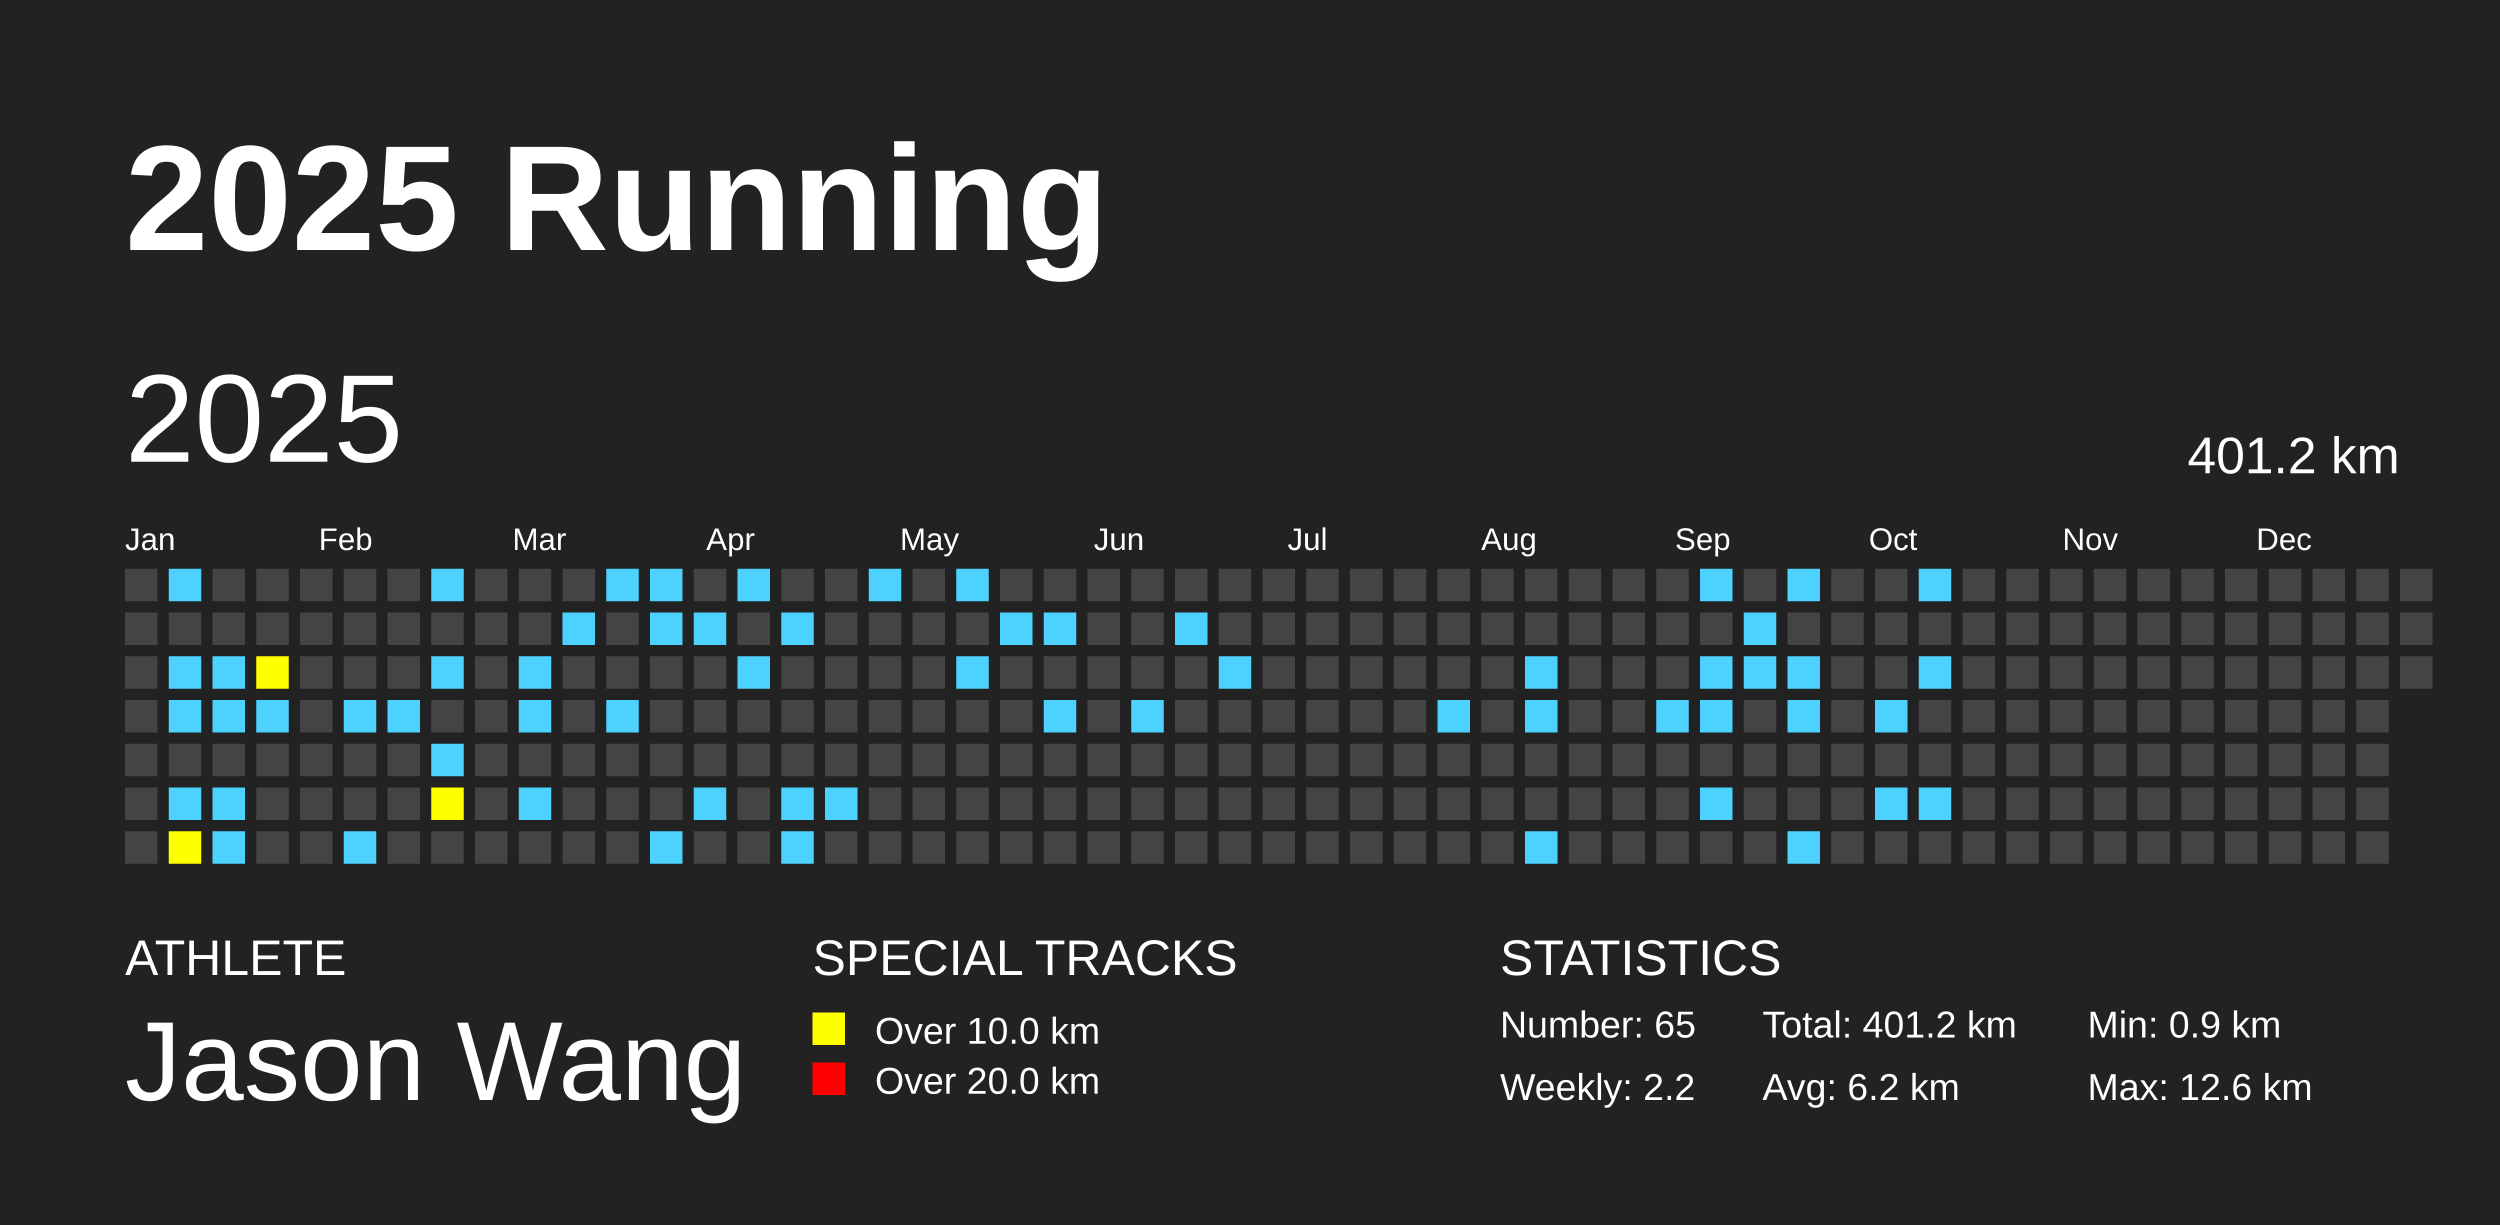
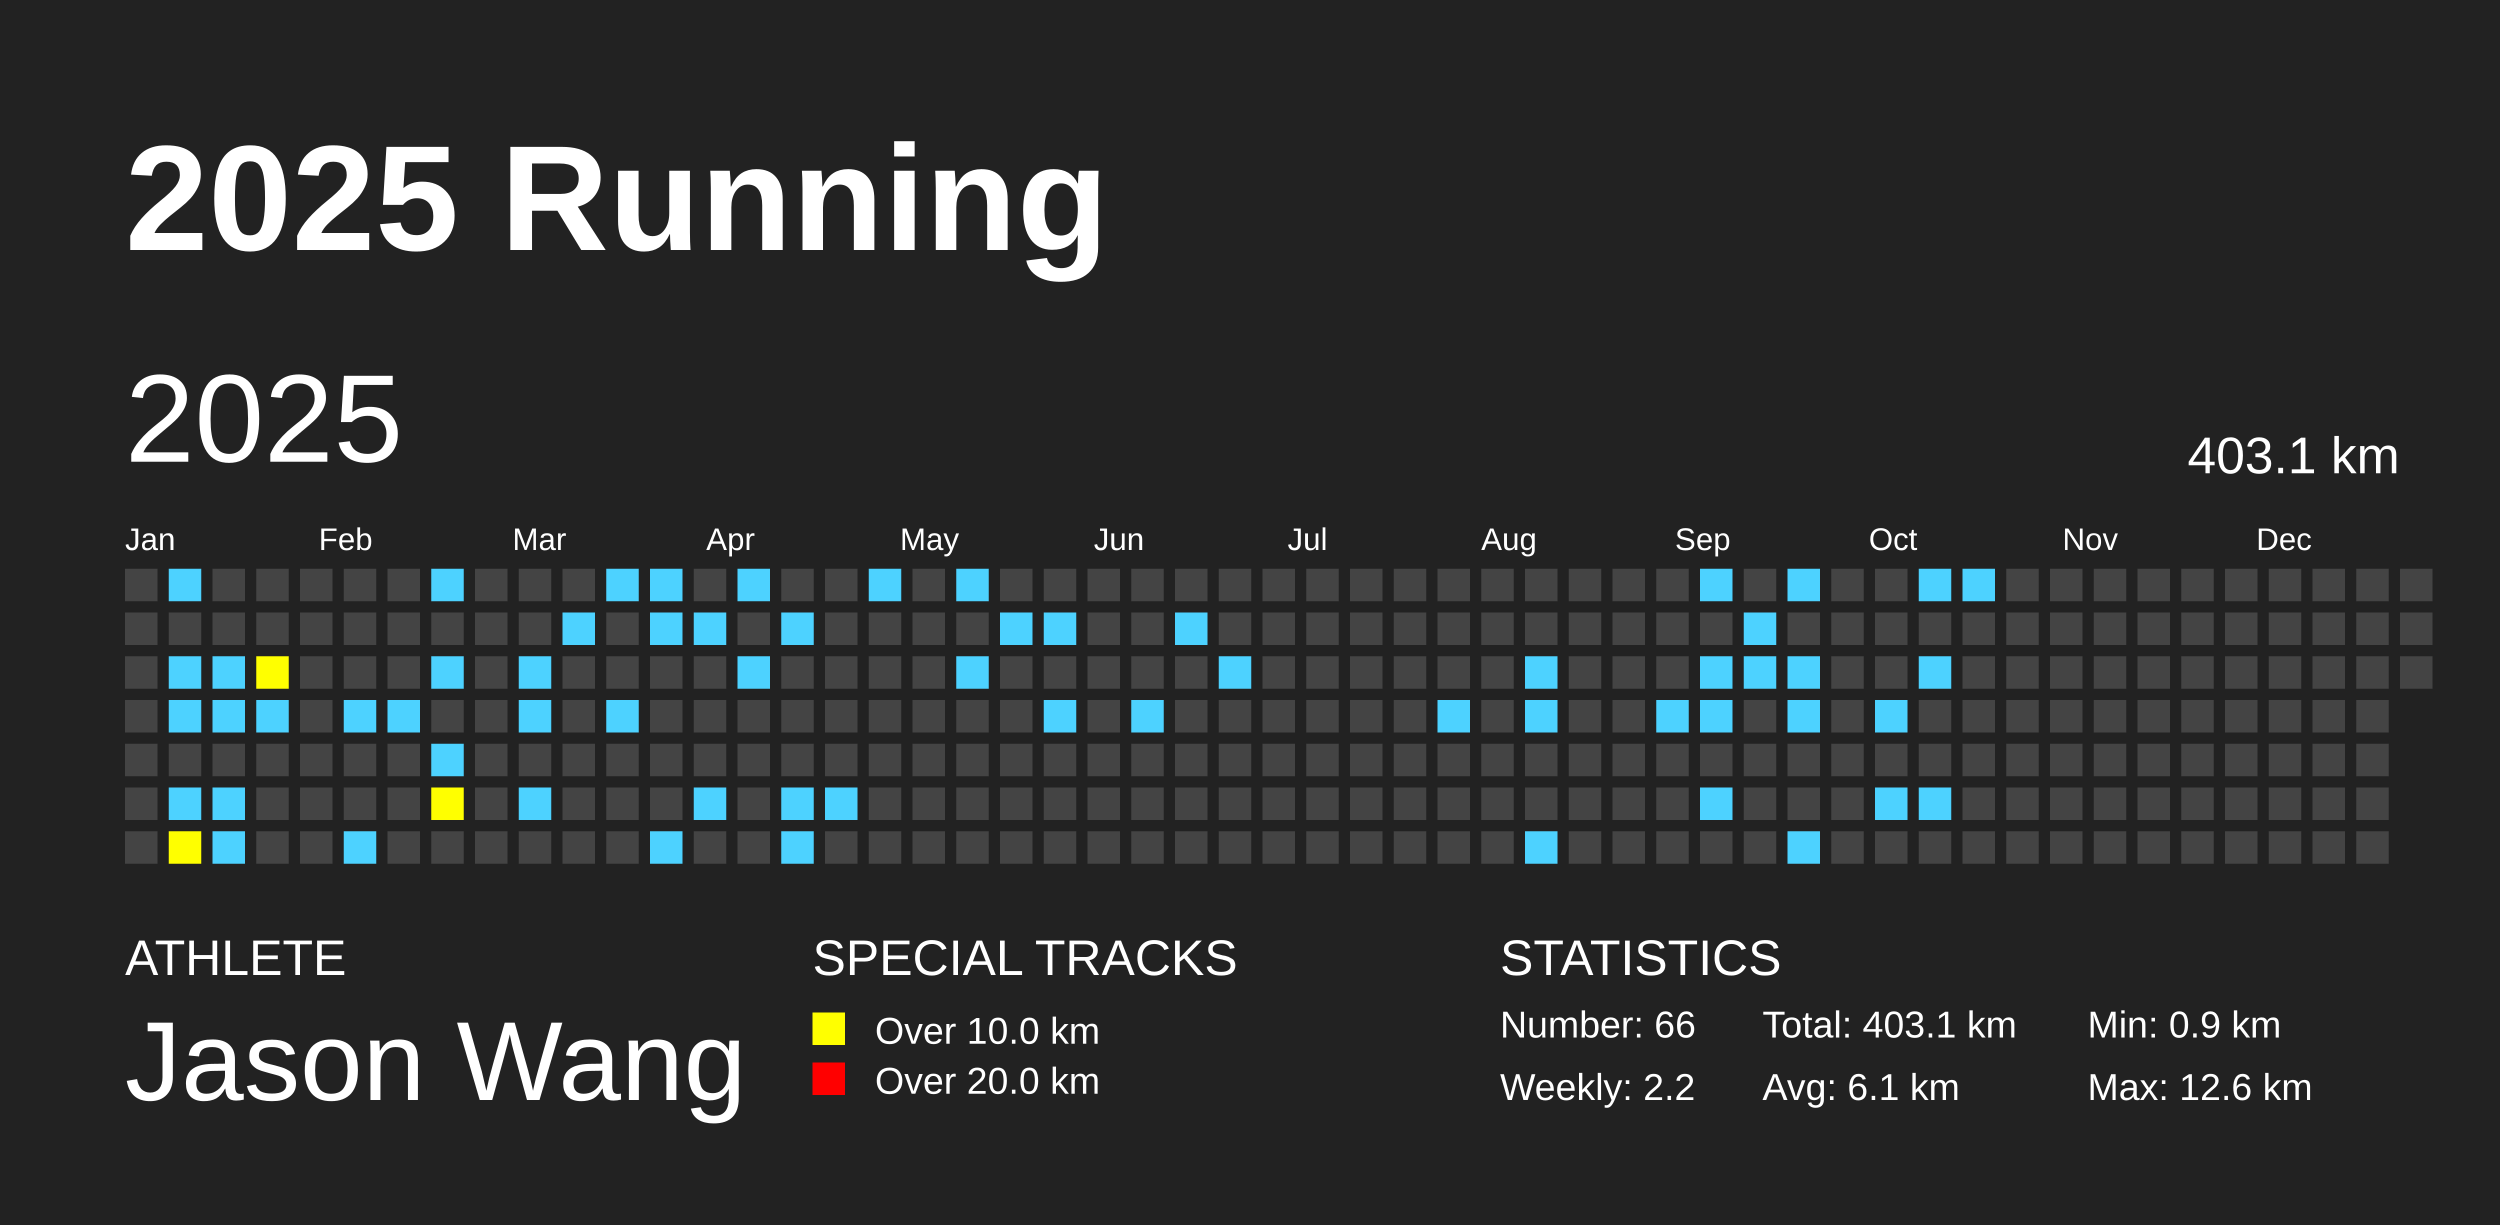
<svg xmlns="http://www.w3.org/2000/svg" baseProfile="full" height="98mm" version="1.1" viewBox="0,0,200,98" width="200mm">
  <defs />
  <rect fill="#222222" height="98" width="200" x="0" y="0" />
  <text fill="#FFFFFF" style="font-size:12px; font-family:Arial; font-weight:bold;" x="10" y="20">2025 Running</text>
  <text fill="#FFFFFF" style="font-size:4px; font-family:Arial" x="10" y="78">ATHLETE</text>
  <text fill="#FFFFFF" style="font-size:9px; font-family:Arial" x="10" y="88">Jason Wang</text>
  <text fill="#FFFFFF" style="font-size:4px; font-family:Arial" x="65" y="78">SPECIAL TRACKS</text>
  <rect fill="yellow" height="2.6" width="2.6" x="65" y="81" />
  <text fill="#FFFFFF" style="font-size:3px; font-family:Arial" x="70" y="83.5">Over 10.0 km</text>
  <rect fill="red" height="2.6" width="2.6" x="65" y="85" />
  <text fill="#FFFFFF" style="font-size:3px; font-family:Arial" x="70" y="87.5">Over 20.0 km</text>
  <text fill="#FFFFFF" style="font-size:4px; font-family:Arial" x="120" y="78">STATISTICS</text>
-   <text fill="#FFFFFF" style="font-size:3px; font-family:Arial" x="120" y="83">Number: 65</text>
+   <text fill="#FFFFFF" style="font-size:3px; font-family:Arial" x="120" y="83">Number: 66</text>
  <text fill="#FFFFFF" style="font-size:3px; font-family:Arial" x="120" y="88">Weekly: 2.2</text>
-   <text fill="#FFFFFF" style="font-size:3px; font-family:Arial" x="141" y="83">Total: 401.2 km</text>
-   <text fill="#FFFFFF" style="font-size:3px; font-family:Arial" x="141" y="88">Avg: 6.2 km</text>
+   <text fill="#FFFFFF" style="font-size:3px; font-family:Arial" x="141" y="83">Total: 403.1 km</text>
+   <text fill="#FFFFFF" style="font-size:3px; font-family:Arial" x="141" y="88">Avg: 6.1 km</text>
  <text fill="#FFFFFF" style="font-size:3px; font-family:Arial" x="167" y="83">Min: 0.9 km</text>
  <text fill="#FFFFFF" style="font-size:3px; font-family:Arial" x="167" y="88">Max: 12.6 km</text>
  <text dominant-baseline="hanging" fill="#FFFFFF" style="font-size:10.0px; font-family:Arial;" x="10" y="30">2025</text>
-   <text dominant-baseline="hanging" fill="#FFFFFF" style="font-size:4.125px; font-family:Arial;" x="175" y="35">401.2 km</text>
+   <text dominant-baseline="hanging" fill="#FFFFFF" style="font-size:4.125px; font-family:Arial;" x="175" y="35">403.1 km</text>
  <text fill="#FFFFFF" style="font-size:2.5px; font-family:Arial" x="10.0" y="44">Jan</text>
  <text fill="#FFFFFF" style="font-size:2.5px; font-family:Arial" x="25.5" y="44">Feb</text>
  <text fill="#FFFFFF" style="font-size:2.5px; font-family:Arial" x="41.0" y="44">Mar</text>
  <text fill="#FFFFFF" style="font-size:2.5px; font-family:Arial" x="56.5" y="44">Apr</text>
  <text fill="#FFFFFF" style="font-size:2.5px; font-family:Arial" x="72.0" y="44">May</text>
  <text fill="#FFFFFF" style="font-size:2.5px; font-family:Arial" x="87.5" y="44">Jun</text>
  <text fill="#FFFFFF" style="font-size:2.5px; font-family:Arial" x="103.0" y="44">Jul</text>
  <text fill="#FFFFFF" style="font-size:2.5px; font-family:Arial" x="118.5" y="44">Aug</text>
  <text fill="#FFFFFF" style="font-size:2.5px; font-family:Arial" x="134.0" y="44">Sep</text>
  <text fill="#FFFFFF" style="font-size:2.5px; font-family:Arial" x="149.5" y="44">Oct</text>
  <text fill="#FFFFFF" style="font-size:2.5px; font-family:Arial" x="165.0" y="44">Nov</text>
  <text fill="#FFFFFF" style="font-size:2.5px; font-family:Arial" x="180.5" y="44">Dec</text>
  <rect fill="#444444" height="2.6" width="2.6" x="10.0" y="45.5" />
  <rect fill="#444444" height="2.6" width="2.6" x="10.0" y="49.0" />
  <rect fill="#444444" height="2.6" width="2.6" x="10.0" y="52.5" />
  <rect fill="#444444" height="2.6" width="2.6" x="10.0" y="56.0" />
  <rect fill="#444444" height="2.6" width="2.6" x="10.0" y="59.5" />
  <rect fill="#444444" height="2.6" width="2.6" x="10.0" y="63.0" />
  <rect fill="#444444" height="2.6" width="2.6" x="10.0" y="66.5" />
  <rect fill="#4DD2FF" height="2.6" width="2.6" x="13.5" y="45.5" />
  <rect fill="#444444" height="2.6" width="2.6" x="13.5" y="49.0" />
  <rect fill="#4DD2FF" height="2.6" width="2.6" x="13.5" y="52.5" />
  <rect fill="#4DD2FF" height="2.6" width="2.6" x="13.5" y="56.0" />
  <rect fill="#444444" height="2.6" width="2.6" x="13.5" y="59.5" />
  <rect fill="#4DD2FF" height="2.6" width="2.6" x="13.5" y="63.0" />
  <rect fill="yellow" height="2.6" width="2.6" x="13.5" y="66.5" />
  <rect fill="#444444" height="2.6" width="2.6" x="17.0" y="45.5" />
  <rect fill="#444444" height="2.6" width="2.6" x="17.0" y="49.0" />
  <rect fill="#4DD2FF" height="2.6" width="2.6" x="17.0" y="52.5" />
  <rect fill="#4DD2FF" height="2.6" width="2.6" x="17.0" y="56.0" />
  <rect fill="#444444" height="2.6" width="2.6" x="17.0" y="59.5" />
  <rect fill="#4DD2FF" height="2.6" width="2.6" x="17.0" y="63.0" />
  <rect fill="#4DD2FF" height="2.6" width="2.6" x="17.0" y="66.5" />
  <rect fill="#444444" height="2.6" width="2.6" x="20.5" y="45.5" />
  <rect fill="#444444" height="2.6" width="2.6" x="20.5" y="49.0" />
  <rect fill="yellow" height="2.6" width="2.6" x="20.5" y="52.5" />
  <rect fill="#4DD2FF" height="2.6" width="2.6" x="20.5" y="56.0" />
  <rect fill="#444444" height="2.6" width="2.6" x="20.5" y="59.5" />
  <rect fill="#444444" height="2.6" width="2.6" x="20.5" y="63.0" />
  <rect fill="#444444" height="2.6" width="2.6" x="20.5" y="66.5" />
  <rect fill="#444444" height="2.6" width="2.6" x="24.0" y="45.5" />
  <rect fill="#444444" height="2.6" width="2.6" x="24.0" y="49.0" />
  <rect fill="#444444" height="2.6" width="2.6" x="24.0" y="52.5" />
  <rect fill="#444444" height="2.6" width="2.6" x="24.0" y="56.0" />
  <rect fill="#444444" height="2.6" width="2.6" x="24.0" y="59.5" />
  <rect fill="#444444" height="2.6" width="2.6" x="24.0" y="63.0" />
  <rect fill="#444444" height="2.6" width="2.6" x="24.0" y="66.5" />
  <rect fill="#444444" height="2.6" width="2.6" x="27.5" y="45.5" />
  <rect fill="#444444" height="2.6" width="2.6" x="27.5" y="49.0" />
  <rect fill="#444444" height="2.6" width="2.6" x="27.5" y="52.5" />
  <rect fill="#4DD2FF" height="2.6" width="2.6" x="27.5" y="56.0" />
  <rect fill="#444444" height="2.6" width="2.6" x="27.5" y="59.5" />
  <rect fill="#444444" height="2.6" width="2.6" x="27.5" y="63.0" />
  <rect fill="#4DD2FF" height="2.6" width="2.6" x="27.5" y="66.5" />
  <rect fill="#444444" height="2.6" width="2.6" x="31.0" y="45.5" />
  <rect fill="#444444" height="2.6" width="2.6" x="31.0" y="49.0" />
  <rect fill="#444444" height="2.6" width="2.6" x="31.0" y="52.5" />
  <rect fill="#4DD2FF" height="2.6" width="2.6" x="31.0" y="56.0" />
  <rect fill="#444444" height="2.6" width="2.6" x="31.0" y="59.5" />
  <rect fill="#444444" height="2.6" width="2.6" x="31.0" y="63.0" />
  <rect fill="#444444" height="2.6" width="2.6" x="31.0" y="66.5" />
  <rect fill="#4DD2FF" height="2.6" width="2.6" x="34.5" y="45.5" />
  <rect fill="#444444" height="2.6" width="2.6" x="34.5" y="49.0" />
  <rect fill="#4DD2FF" height="2.6" width="2.6" x="34.5" y="52.5" />
  <rect fill="#444444" height="2.6" width="2.6" x="34.5" y="56.0" />
  <rect fill="#4DD2FF" height="2.6" width="2.6" x="34.5" y="59.5" />
  <rect fill="yellow" height="2.6" width="2.6" x="34.5" y="63.0" />
  <rect fill="#444444" height="2.6" width="2.6" x="34.5" y="66.5" />
  <rect fill="#444444" height="2.6" width="2.6" x="38.0" y="45.5" />
  <rect fill="#444444" height="2.6" width="2.6" x="38.0" y="49.0" />
  <rect fill="#444444" height="2.6" width="2.6" x="38.0" y="52.5" />
  <rect fill="#444444" height="2.6" width="2.6" x="38.0" y="56.0" />
  <rect fill="#444444" height="2.6" width="2.6" x="38.0" y="59.5" />
  <rect fill="#444444" height="2.6" width="2.6" x="38.0" y="63.0" />
  <rect fill="#444444" height="2.6" width="2.6" x="38.0" y="66.5" />
  <rect fill="#444444" height="2.6" width="2.6" x="41.5" y="45.5" />
  <rect fill="#444444" height="2.6" width="2.6" x="41.5" y="49.0" />
  <rect fill="#4DD2FF" height="2.6" width="2.6" x="41.5" y="52.5" />
  <rect fill="#4DD2FF" height="2.6" width="2.6" x="41.5" y="56.0" />
  <rect fill="#444444" height="2.6" width="2.6" x="41.5" y="59.5" />
  <rect fill="#4DD2FF" height="2.6" width="2.6" x="41.5" y="63.0" />
  <rect fill="#444444" height="2.6" width="2.6" x="41.5" y="66.5" />
  <rect fill="#444444" height="2.6" width="2.6" x="45.0" y="45.5" />
  <rect fill="#4DD2FF" height="2.6" width="2.6" x="45.0" y="49.0" />
  <rect fill="#444444" height="2.6" width="2.6" x="45.0" y="52.5" />
  <rect fill="#444444" height="2.6" width="2.6" x="45.0" y="56.0" />
  <rect fill="#444444" height="2.6" width="2.6" x="45.0" y="59.5" />
  <rect fill="#444444" height="2.6" width="2.6" x="45.0" y="63.0" />
  <rect fill="#444444" height="2.6" width="2.6" x="45.0" y="66.5" />
  <rect fill="#4DD2FF" height="2.6" width="2.6" x="48.5" y="45.5" />
  <rect fill="#444444" height="2.6" width="2.6" x="48.5" y="49.0" />
  <rect fill="#444444" height="2.6" width="2.6" x="48.5" y="52.5" />
  <rect fill="#4DD2FF" height="2.6" width="2.6" x="48.5" y="56.0" />
  <rect fill="#444444" height="2.6" width="2.6" x="48.5" y="59.5" />
  <rect fill="#444444" height="2.6" width="2.6" x="48.5" y="63.0" />
  <rect fill="#444444" height="2.6" width="2.6" x="48.5" y="66.5" />
  <rect fill="#4DD2FF" height="2.6" width="2.6" x="52.0" y="45.5" />
  <rect fill="#4DD2FF" height="2.6" width="2.6" x="52.0" y="49.0" />
  <rect fill="#444444" height="2.6" width="2.6" x="52.0" y="52.5" />
  <rect fill="#444444" height="2.6" width="2.6" x="52.0" y="56.0" />
  <rect fill="#444444" height="2.6" width="2.6" x="52.0" y="59.5" />
  <rect fill="#444444" height="2.6" width="2.6" x="52.0" y="63.0" />
  <rect fill="#4DD2FF" height="2.6" width="2.6" x="52.0" y="66.5" />
  <rect fill="#444444" height="2.6" width="2.6" x="55.5" y="45.5" />
  <rect fill="#4DD2FF" height="2.6" width="2.6" x="55.5" y="49.0" />
  <rect fill="#444444" height="2.6" width="2.6" x="55.5" y="52.5" />
  <rect fill="#444444" height="2.6" width="2.6" x="55.5" y="56.0" />
  <rect fill="#444444" height="2.6" width="2.6" x="55.5" y="59.5" />
  <rect fill="#4DD2FF" height="2.6" width="2.6" x="55.5" y="63.0" />
  <rect fill="#444444" height="2.6" width="2.6" x="55.5" y="66.5" />
  <rect fill="#4DD2FF" height="2.6" width="2.6" x="59.0" y="45.5" />
  <rect fill="#444444" height="2.6" width="2.6" x="59.0" y="49.0" />
  <rect fill="#4DD2FF" height="2.6" width="2.6" x="59.0" y="52.5" />
  <rect fill="#444444" height="2.6" width="2.6" x="59.0" y="56.0" />
  <rect fill="#444444" height="2.6" width="2.6" x="59.0" y="59.5" />
  <rect fill="#444444" height="2.6" width="2.6" x="59.0" y="63.0" />
  <rect fill="#444444" height="2.6" width="2.6" x="59.0" y="66.5" />
  <rect fill="#444444" height="2.6" width="2.6" x="62.5" y="45.5" />
  <rect fill="#4DD2FF" height="2.6" width="2.6" x="62.5" y="49.0" />
  <rect fill="#444444" height="2.6" width="2.6" x="62.5" y="52.5" />
  <rect fill="#444444" height="2.6" width="2.6" x="62.5" y="56.0" />
  <rect fill="#444444" height="2.6" width="2.6" x="62.5" y="59.5" />
  <rect fill="#4DD2FF" height="2.6" width="2.6" x="62.5" y="63.0" />
  <rect fill="#4DD2FF" height="2.6" width="2.6" x="62.5" y="66.5" />
  <rect fill="#444444" height="2.6" width="2.6" x="66.0" y="45.5" />
  <rect fill="#444444" height="2.6" width="2.6" x="66.0" y="49.0" />
  <rect fill="#444444" height="2.6" width="2.6" x="66.0" y="52.5" />
  <rect fill="#444444" height="2.6" width="2.6" x="66.0" y="56.0" />
  <rect fill="#444444" height="2.6" width="2.6" x="66.0" y="59.5" />
  <rect fill="#4DD2FF" height="2.6" width="2.6" x="66.0" y="63.0" />
  <rect fill="#444444" height="2.6" width="2.6" x="66.0" y="66.5" />
  <rect fill="#4DD2FF" height="2.6" width="2.6" x="69.5" y="45.5" />
  <rect fill="#444444" height="2.6" width="2.6" x="69.5" y="49.0" />
  <rect fill="#444444" height="2.6" width="2.6" x="69.5" y="52.5" />
  <rect fill="#444444" height="2.6" width="2.6" x="69.5" y="56.0" />
  <rect fill="#444444" height="2.6" width="2.6" x="69.5" y="59.5" />
  <rect fill="#444444" height="2.6" width="2.6" x="69.5" y="63.0" />
  <rect fill="#444444" height="2.6" width="2.6" x="69.5" y="66.5" />
  <rect fill="#444444" height="2.6" width="2.6" x="73.0" y="45.5" />
  <rect fill="#444444" height="2.6" width="2.6" x="73.0" y="49.0" />
  <rect fill="#444444" height="2.6" width="2.6" x="73.0" y="52.5" />
  <rect fill="#444444" height="2.6" width="2.6" x="73.0" y="56.0" />
  <rect fill="#444444" height="2.6" width="2.6" x="73.0" y="59.5" />
  <rect fill="#444444" height="2.6" width="2.6" x="73.0" y="63.0" />
  <rect fill="#444444" height="2.6" width="2.6" x="73.0" y="66.5" />
  <rect fill="#4DD2FF" height="2.6" width="2.6" x="76.5" y="45.5" />
  <rect fill="#444444" height="2.6" width="2.6" x="76.5" y="49.0" />
  <rect fill="#4DD2FF" height="2.6" width="2.6" x="76.5" y="52.5" />
  <rect fill="#444444" height="2.6" width="2.6" x="76.5" y="56.0" />
  <rect fill="#444444" height="2.6" width="2.6" x="76.5" y="59.5" />
  <rect fill="#444444" height="2.6" width="2.6" x="76.5" y="63.0" />
  <rect fill="#444444" height="2.6" width="2.6" x="76.5" y="66.5" />
  <rect fill="#444444" height="2.6" width="2.6" x="80.0" y="45.5" />
  <rect fill="#4DD2FF" height="2.6" width="2.6" x="80.0" y="49.0" />
  <rect fill="#444444" height="2.6" width="2.6" x="80.0" y="52.5" />
  <rect fill="#444444" height="2.6" width="2.6" x="80.0" y="56.0" />
  <rect fill="#444444" height="2.6" width="2.6" x="80.0" y="59.5" />
  <rect fill="#444444" height="2.6" width="2.6" x="80.0" y="63.0" />
  <rect fill="#444444" height="2.6" width="2.6" x="80.0" y="66.5" />
  <rect fill="#444444" height="2.6" width="2.6" x="83.5" y="45.5" />
  <rect fill="#4DD2FF" height="2.6" width="2.6" x="83.5" y="49.0" />
  <rect fill="#444444" height="2.6" width="2.6" x="83.5" y="52.5" />
  <rect fill="#4DD2FF" height="2.6" width="2.6" x="83.5" y="56.0" />
  <rect fill="#444444" height="2.6" width="2.6" x="83.5" y="59.5" />
  <rect fill="#444444" height="2.6" width="2.6" x="83.5" y="63.0" />
  <rect fill="#444444" height="2.6" width="2.6" x="83.5" y="66.5" />
  <rect fill="#444444" height="2.6" width="2.6" x="87.0" y="45.5" />
  <rect fill="#444444" height="2.6" width="2.6" x="87.0" y="49.0" />
  <rect fill="#444444" height="2.6" width="2.6" x="87.0" y="52.5" />
  <rect fill="#444444" height="2.6" width="2.6" x="87.0" y="56.0" />
  <rect fill="#444444" height="2.6" width="2.6" x="87.0" y="59.5" />
  <rect fill="#444444" height="2.6" width="2.6" x="87.0" y="63.0" />
  <rect fill="#444444" height="2.6" width="2.6" x="87.0" y="66.5" />
  <rect fill="#444444" height="2.6" width="2.6" x="90.5" y="45.5" />
  <rect fill="#444444" height="2.6" width="2.6" x="90.5" y="49.0" />
  <rect fill="#444444" height="2.6" width="2.6" x="90.5" y="52.5" />
  <rect fill="#4DD2FF" height="2.6" width="2.6" x="90.5" y="56.0" />
  <rect fill="#444444" height="2.6" width="2.6" x="90.5" y="59.5" />
  <rect fill="#444444" height="2.6" width="2.6" x="90.5" y="63.0" />
  <rect fill="#444444" height="2.6" width="2.6" x="90.5" y="66.5" />
  <rect fill="#444444" height="2.6" width="2.6" x="94.0" y="45.5" />
  <rect fill="#4DD2FF" height="2.6" width="2.6" x="94.0" y="49.0" />
  <rect fill="#444444" height="2.6" width="2.6" x="94.0" y="52.5" />
  <rect fill="#444444" height="2.6" width="2.6" x="94.0" y="56.0" />
  <rect fill="#444444" height="2.6" width="2.6" x="94.0" y="59.5" />
  <rect fill="#444444" height="2.6" width="2.6" x="94.0" y="63.0" />
  <rect fill="#444444" height="2.6" width="2.6" x="94.0" y="66.5" />
  <rect fill="#444444" height="2.6" width="2.6" x="97.5" y="45.5" />
  <rect fill="#444444" height="2.6" width="2.6" x="97.5" y="49.0" />
  <rect fill="#4DD2FF" height="2.6" width="2.6" x="97.5" y="52.5" />
  <rect fill="#444444" height="2.6" width="2.6" x="97.5" y="56.0" />
  <rect fill="#444444" height="2.6" width="2.6" x="97.5" y="59.5" />
  <rect fill="#444444" height="2.6" width="2.6" x="97.5" y="63.0" />
  <rect fill="#444444" height="2.6" width="2.6" x="97.5" y="66.5" />
  <rect fill="#444444" height="2.6" width="2.6" x="101.0" y="45.5" />
  <rect fill="#444444" height="2.6" width="2.6" x="101.0" y="49.0" />
  <rect fill="#444444" height="2.6" width="2.6" x="101.0" y="52.5" />
  <rect fill="#444444" height="2.6" width="2.6" x="101.0" y="56.0" />
  <rect fill="#444444" height="2.6" width="2.6" x="101.0" y="59.5" />
  <rect fill="#444444" height="2.6" width="2.6" x="101.0" y="63.0" />
  <rect fill="#444444" height="2.6" width="2.6" x="101.0" y="66.5" />
  <rect fill="#444444" height="2.6" width="2.6" x="104.5" y="45.5" />
  <rect fill="#444444" height="2.6" width="2.6" x="104.5" y="49.0" />
  <rect fill="#444444" height="2.6" width="2.6" x="104.5" y="52.5" />
  <rect fill="#444444" height="2.6" width="2.6" x="104.5" y="56.0" />
  <rect fill="#444444" height="2.6" width="2.6" x="104.5" y="59.5" />
  <rect fill="#444444" height="2.6" width="2.6" x="104.5" y="63.0" />
  <rect fill="#444444" height="2.6" width="2.6" x="104.5" y="66.5" />
  <rect fill="#444444" height="2.6" width="2.6" x="108.0" y="45.5" />
  <rect fill="#444444" height="2.6" width="2.6" x="108.0" y="49.0" />
  <rect fill="#444444" height="2.6" width="2.6" x="108.0" y="52.5" />
  <rect fill="#444444" height="2.6" width="2.6" x="108.0" y="56.0" />
  <rect fill="#444444" height="2.6" width="2.6" x="108.0" y="59.5" />
  <rect fill="#444444" height="2.6" width="2.6" x="108.0" y="63.0" />
  <rect fill="#444444" height="2.6" width="2.6" x="108.0" y="66.5" />
  <rect fill="#444444" height="2.6" width="2.6" x="111.5" y="45.5" />
  <rect fill="#444444" height="2.6" width="2.6" x="111.5" y="49.0" />
  <rect fill="#444444" height="2.6" width="2.6" x="111.5" y="52.5" />
  <rect fill="#444444" height="2.6" width="2.6" x="111.5" y="56.0" />
  <rect fill="#444444" height="2.6" width="2.6" x="111.5" y="59.5" />
  <rect fill="#444444" height="2.6" width="2.6" x="111.5" y="63.0" />
  <rect fill="#444444" height="2.6" width="2.6" x="111.5" y="66.5" />
  <rect fill="#444444" height="2.6" width="2.6" x="115.0" y="45.5" />
  <rect fill="#444444" height="2.6" width="2.6" x="115.0" y="49.0" />
  <rect fill="#444444" height="2.6" width="2.6" x="115.0" y="52.5" />
  <rect fill="#4DD2FF" height="2.6" width="2.6" x="115.0" y="56.0" />
  <rect fill="#444444" height="2.6" width="2.6" x="115.0" y="59.5" />
  <rect fill="#444444" height="2.6" width="2.6" x="115.0" y="63.0" />
  <rect fill="#444444" height="2.6" width="2.6" x="115.0" y="66.5" />
  <rect fill="#444444" height="2.6" width="2.6" x="118.5" y="45.5" />
  <rect fill="#444444" height="2.6" width="2.6" x="118.5" y="49.0" />
  <rect fill="#444444" height="2.6" width="2.6" x="118.5" y="52.5" />
  <rect fill="#444444" height="2.6" width="2.6" x="118.5" y="56.0" />
  <rect fill="#444444" height="2.6" width="2.6" x="118.5" y="59.5" />
  <rect fill="#444444" height="2.6" width="2.6" x="118.5" y="63.0" />
  <rect fill="#444444" height="2.6" width="2.6" x="118.5" y="66.5" />
  <rect fill="#444444" height="2.6" width="2.6" x="122.0" y="45.5" />
  <rect fill="#444444" height="2.6" width="2.6" x="122.0" y="49.0" />
  <rect fill="#4DD2FF" height="2.6" width="2.6" x="122.0" y="52.5" />
  <rect fill="#4DD2FF" height="2.6" width="2.6" x="122.0" y="56.0" />
  <rect fill="#444444" height="2.6" width="2.6" x="122.0" y="59.5" />
  <rect fill="#444444" height="2.6" width="2.6" x="122.0" y="63.0" />
  <rect fill="#4DD2FF" height="2.6" width="2.6" x="122.0" y="66.5" />
  <rect fill="#444444" height="2.6" width="2.6" x="125.5" y="45.5" />
  <rect fill="#444444" height="2.6" width="2.6" x="125.5" y="49.0" />
  <rect fill="#444444" height="2.6" width="2.6" x="125.5" y="52.5" />
  <rect fill="#444444" height="2.6" width="2.6" x="125.5" y="56.0" />
  <rect fill="#444444" height="2.6" width="2.6" x="125.5" y="59.5" />
  <rect fill="#444444" height="2.6" width="2.6" x="125.5" y="63.0" />
  <rect fill="#444444" height="2.6" width="2.6" x="125.5" y="66.5" />
  <rect fill="#444444" height="2.6" width="2.6" x="129.0" y="45.5" />
  <rect fill="#444444" height="2.6" width="2.6" x="129.0" y="49.0" />
  <rect fill="#444444" height="2.6" width="2.6" x="129.0" y="52.5" />
  <rect fill="#444444" height="2.6" width="2.6" x="129.0" y="56.0" />
  <rect fill="#444444" height="2.6" width="2.6" x="129.0" y="59.5" />
  <rect fill="#444444" height="2.6" width="2.6" x="129.0" y="63.0" />
  <rect fill="#444444" height="2.6" width="2.6" x="129.0" y="66.5" />
  <rect fill="#444444" height="2.6" width="2.6" x="132.5" y="45.5" />
  <rect fill="#444444" height="2.6" width="2.6" x="132.5" y="49.0" />
  <rect fill="#444444" height="2.6" width="2.6" x="132.5" y="52.5" />
  <rect fill="#4DD2FF" height="2.6" width="2.6" x="132.5" y="56.0" />
  <rect fill="#444444" height="2.6" width="2.6" x="132.5" y="59.5" />
  <rect fill="#444444" height="2.6" width="2.6" x="132.5" y="63.0" />
  <rect fill="#444444" height="2.6" width="2.6" x="132.5" y="66.5" />
  <rect fill="#4DD2FF" height="2.6" width="2.6" x="136.0" y="45.5" />
  <rect fill="#444444" height="2.6" width="2.6" x="136.0" y="49.0" />
  <rect fill="#4DD2FF" height="2.6" width="2.6" x="136.0" y="52.5" />
  <rect fill="#4DD2FF" height="2.6" width="2.6" x="136.0" y="56.0" />
  <rect fill="#444444" height="2.6" width="2.6" x="136.0" y="59.5" />
  <rect fill="#4DD2FF" height="2.6" width="2.6" x="136.0" y="63.0" />
  <rect fill="#444444" height="2.6" width="2.6" x="136.0" y="66.5" />
  <rect fill="#444444" height="2.6" width="2.6" x="139.5" y="45.5" />
  <rect fill="#4DD2FF" height="2.6" width="2.6" x="139.5" y="49.0" />
  <rect fill="#4DD2FF" height="2.6" width="2.6" x="139.5" y="52.5" />
  <rect fill="#444444" height="2.6" width="2.6" x="139.5" y="56.0" />
  <rect fill="#444444" height="2.6" width="2.6" x="139.5" y="59.5" />
  <rect fill="#444444" height="2.6" width="2.6" x="139.5" y="63.0" />
  <rect fill="#444444" height="2.6" width="2.6" x="139.5" y="66.5" />
  <rect fill="#4DD2FF" height="2.6" width="2.6" x="143.0" y="45.5" />
  <rect fill="#444444" height="2.6" width="2.6" x="143.0" y="49.0" />
  <rect fill="#4DD2FF" height="2.6" width="2.6" x="143.0" y="52.5" />
  <rect fill="#4DD2FF" height="2.6" width="2.6" x="143.0" y="56.0" />
  <rect fill="#444444" height="2.6" width="2.6" x="143.0" y="59.5" />
  <rect fill="#444444" height="2.6" width="2.6" x="143.0" y="63.0" />
  <rect fill="#4DD2FF" height="2.6" width="2.6" x="143.0" y="66.5" />
  <rect fill="#444444" height="2.6" width="2.6" x="146.5" y="45.5" />
  <rect fill="#444444" height="2.6" width="2.6" x="146.5" y="49.0" />
  <rect fill="#444444" height="2.6" width="2.6" x="146.5" y="52.5" />
  <rect fill="#444444" height="2.6" width="2.6" x="146.5" y="56.0" />
  <rect fill="#444444" height="2.6" width="2.6" x="146.5" y="59.5" />
  <rect fill="#444444" height="2.6" width="2.6" x="146.5" y="63.0" />
  <rect fill="#444444" height="2.6" width="2.6" x="146.5" y="66.5" />
  <rect fill="#444444" height="2.6" width="2.6" x="150.0" y="45.5" />
  <rect fill="#444444" height="2.6" width="2.6" x="150.0" y="49.0" />
  <rect fill="#444444" height="2.6" width="2.6" x="150.0" y="52.5" />
  <rect fill="#4DD2FF" height="2.6" width="2.6" x="150.0" y="56.0" />
  <rect fill="#444444" height="2.6" width="2.6" x="150.0" y="59.5" />
  <rect fill="#4DD2FF" height="2.6" width="2.6" x="150.0" y="63.0" />
  <rect fill="#444444" height="2.6" width="2.6" x="150.0" y="66.5" />
  <rect fill="#4DD2FF" height="2.6" width="2.6" x="153.5" y="45.5" />
  <rect fill="#444444" height="2.6" width="2.6" x="153.5" y="49.0" />
  <rect fill="#4DD2FF" height="2.6" width="2.6" x="153.5" y="52.5" />
  <rect fill="#444444" height="2.6" width="2.6" x="153.5" y="56.0" />
  <rect fill="#444444" height="2.6" width="2.6" x="153.5" y="59.5" />
  <rect fill="#4DD2FF" height="2.6" width="2.6" x="153.5" y="63.0" />
  <rect fill="#444444" height="2.6" width="2.6" x="153.5" y="66.5" />
-   <rect fill="#444444" height="2.6" width="2.6" x="157.0" y="45.5" />
+   <rect fill="#4DD2FF" height="2.6" width="2.6" x="157.0" y="45.5" />
  <rect fill="#444444" height="2.6" width="2.6" x="157.0" y="49.0" />
  <rect fill="#444444" height="2.6" width="2.6" x="157.0" y="52.5" />
  <rect fill="#444444" height="2.6" width="2.6" x="157.0" y="56.0" />
  <rect fill="#444444" height="2.6" width="2.6" x="157.0" y="59.5" />
  <rect fill="#444444" height="2.6" width="2.6" x="157.0" y="63.0" />
  <rect fill="#444444" height="2.6" width="2.6" x="157.0" y="66.5" />
  <rect fill="#444444" height="2.6" width="2.6" x="160.5" y="45.5" />
  <rect fill="#444444" height="2.6" width="2.6" x="160.5" y="49.0" />
  <rect fill="#444444" height="2.6" width="2.6" x="160.5" y="52.5" />
  <rect fill="#444444" height="2.6" width="2.6" x="160.5" y="56.0" />
  <rect fill="#444444" height="2.6" width="2.6" x="160.5" y="59.5" />
  <rect fill="#444444" height="2.6" width="2.6" x="160.5" y="63.0" />
  <rect fill="#444444" height="2.6" width="2.6" x="160.5" y="66.5" />
  <rect fill="#444444" height="2.6" width="2.6" x="164.0" y="45.5" />
  <rect fill="#444444" height="2.6" width="2.6" x="164.0" y="49.0" />
  <rect fill="#444444" height="2.6" width="2.6" x="164.0" y="52.5" />
  <rect fill="#444444" height="2.6" width="2.6" x="164.0" y="56.0" />
  <rect fill="#444444" height="2.6" width="2.6" x="164.0" y="59.5" />
  <rect fill="#444444" height="2.6" width="2.6" x="164.0" y="63.0" />
  <rect fill="#444444" height="2.6" width="2.6" x="164.0" y="66.5" />
  <rect fill="#444444" height="2.6" width="2.6" x="167.5" y="45.5" />
  <rect fill="#444444" height="2.6" width="2.6" x="167.5" y="49.0" />
  <rect fill="#444444" height="2.6" width="2.6" x="167.5" y="52.5" />
  <rect fill="#444444" height="2.6" width="2.6" x="167.5" y="56.0" />
  <rect fill="#444444" height="2.6" width="2.6" x="167.5" y="59.5" />
  <rect fill="#444444" height="2.6" width="2.6" x="167.5" y="63.0" />
  <rect fill="#444444" height="2.6" width="2.6" x="167.5" y="66.5" />
  <rect fill="#444444" height="2.6" width="2.6" x="171.0" y="45.5" />
  <rect fill="#444444" height="2.6" width="2.6" x="171.0" y="49.0" />
  <rect fill="#444444" height="2.6" width="2.6" x="171.0" y="52.5" />
  <rect fill="#444444" height="2.6" width="2.6" x="171.0" y="56.0" />
  <rect fill="#444444" height="2.6" width="2.6" x="171.0" y="59.5" />
  <rect fill="#444444" height="2.6" width="2.6" x="171.0" y="63.0" />
  <rect fill="#444444" height="2.6" width="2.6" x="171.0" y="66.5" />
  <rect fill="#444444" height="2.6" width="2.6" x="174.5" y="45.5" />
  <rect fill="#444444" height="2.6" width="2.6" x="174.5" y="49.0" />
  <rect fill="#444444" height="2.6" width="2.6" x="174.5" y="52.5" />
  <rect fill="#444444" height="2.6" width="2.6" x="174.5" y="56.0" />
  <rect fill="#444444" height="2.6" width="2.6" x="174.5" y="59.5" />
  <rect fill="#444444" height="2.6" width="2.6" x="174.5" y="63.0" />
  <rect fill="#444444" height="2.6" width="2.6" x="174.5" y="66.5" />
  <rect fill="#444444" height="2.6" width="2.6" x="178.0" y="45.5" />
  <rect fill="#444444" height="2.6" width="2.6" x="178.0" y="49.0" />
  <rect fill="#444444" height="2.6" width="2.6" x="178.0" y="52.5" />
  <rect fill="#444444" height="2.6" width="2.6" x="178.0" y="56.0" />
  <rect fill="#444444" height="2.6" width="2.6" x="178.0" y="59.5" />
  <rect fill="#444444" height="2.6" width="2.6" x="178.0" y="63.0" />
  <rect fill="#444444" height="2.6" width="2.6" x="178.0" y="66.5" />
  <rect fill="#444444" height="2.6" width="2.6" x="181.5" y="45.5" />
  <rect fill="#444444" height="2.6" width="2.6" x="181.5" y="49.0" />
  <rect fill="#444444" height="2.6" width="2.6" x="181.5" y="52.5" />
  <rect fill="#444444" height="2.6" width="2.6" x="181.5" y="56.0" />
  <rect fill="#444444" height="2.6" width="2.6" x="181.5" y="59.5" />
  <rect fill="#444444" height="2.6" width="2.6" x="181.5" y="63.0" />
  <rect fill="#444444" height="2.6" width="2.6" x="181.5" y="66.5" />
  <rect fill="#444444" height="2.6" width="2.6" x="185.0" y="45.5" />
  <rect fill="#444444" height="2.6" width="2.6" x="185.0" y="49.0" />
  <rect fill="#444444" height="2.6" width="2.6" x="185.0" y="52.5" />
  <rect fill="#444444" height="2.6" width="2.6" x="185.0" y="56.0" />
  <rect fill="#444444" height="2.6" width="2.6" x="185.0" y="59.5" />
  <rect fill="#444444" height="2.6" width="2.6" x="185.0" y="63.0" />
  <rect fill="#444444" height="2.6" width="2.6" x="185.0" y="66.5" />
  <rect fill="#444444" height="2.6" width="2.6" x="188.5" y="45.5" />
  <rect fill="#444444" height="2.6" width="2.6" x="188.5" y="49.0" />
  <rect fill="#444444" height="2.6" width="2.6" x="188.5" y="52.5" />
  <rect fill="#444444" height="2.6" width="2.6" x="188.5" y="56.0" />
  <rect fill="#444444" height="2.6" width="2.6" x="188.5" y="59.5" />
  <rect fill="#444444" height="2.6" width="2.6" x="188.5" y="63.0" />
  <rect fill="#444444" height="2.6" width="2.6" x="188.5" y="66.5" />
  <rect fill="#444444" height="2.6" width="2.6" x="192.0" y="45.5" />
  <rect fill="#444444" height="2.6" width="2.6" x="192.0" y="49.0" />
  <rect fill="#444444" height="2.6" width="2.6" x="192.0" y="52.5" />
</svg>
